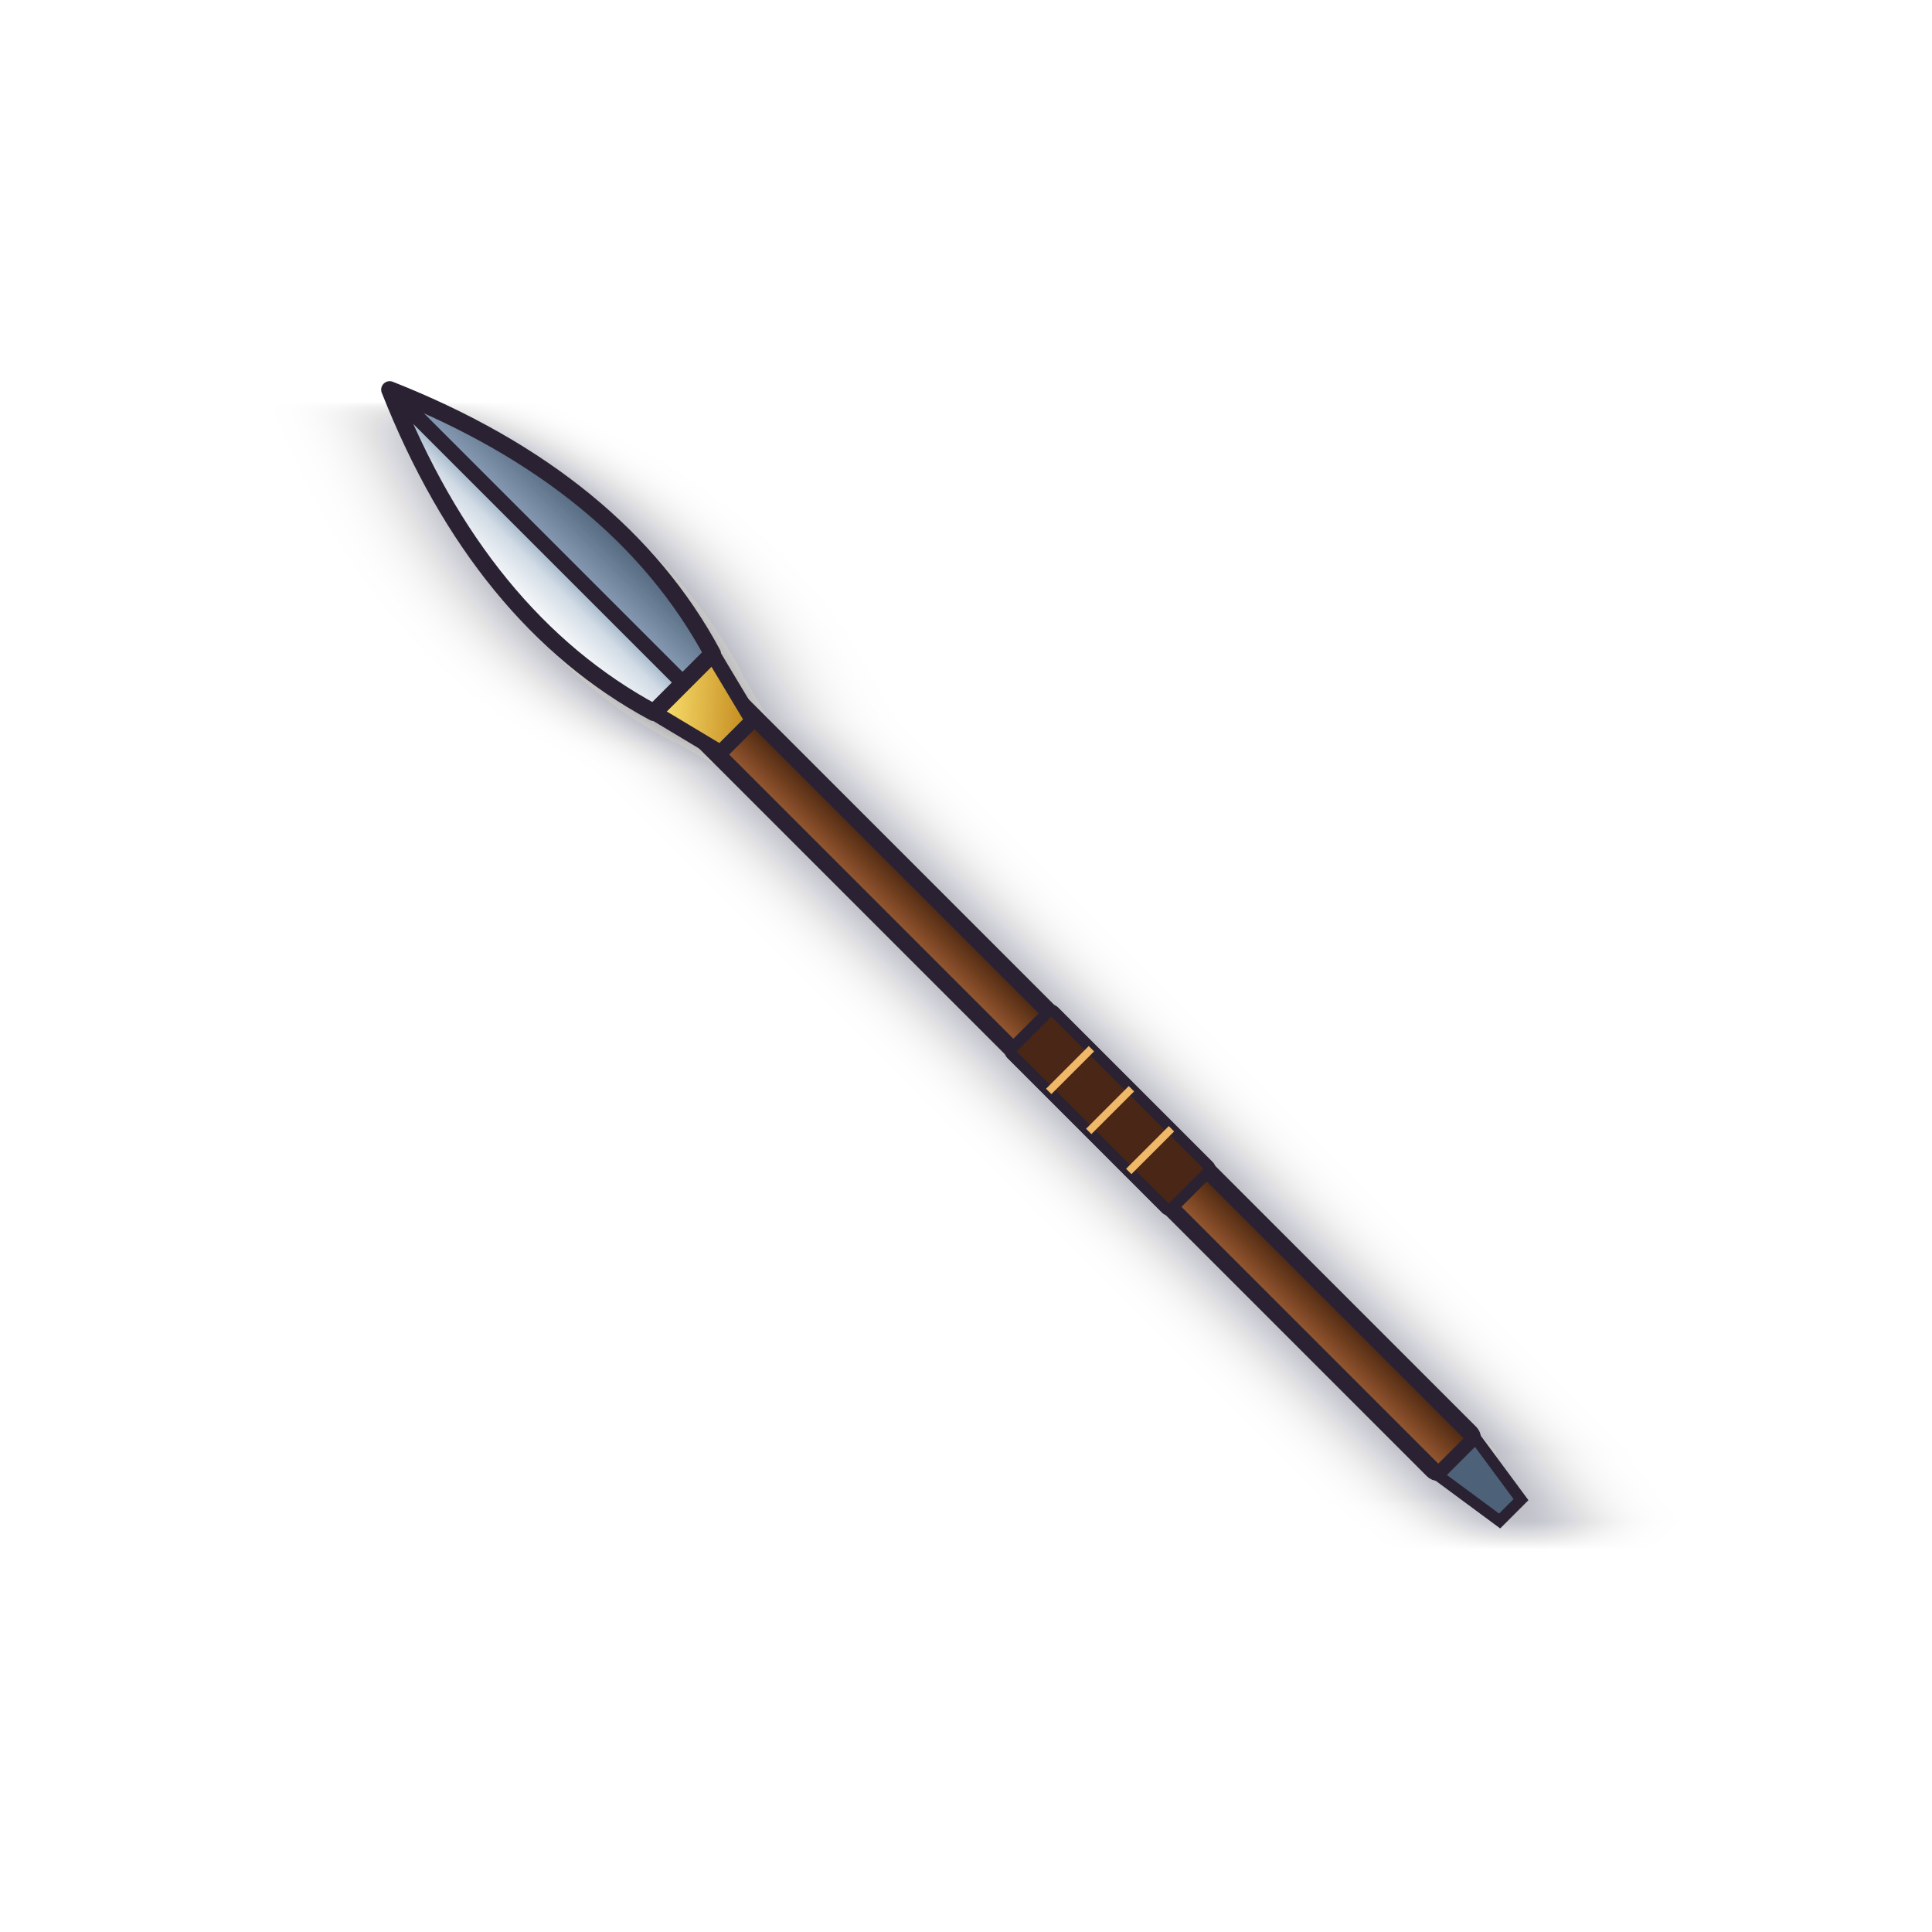
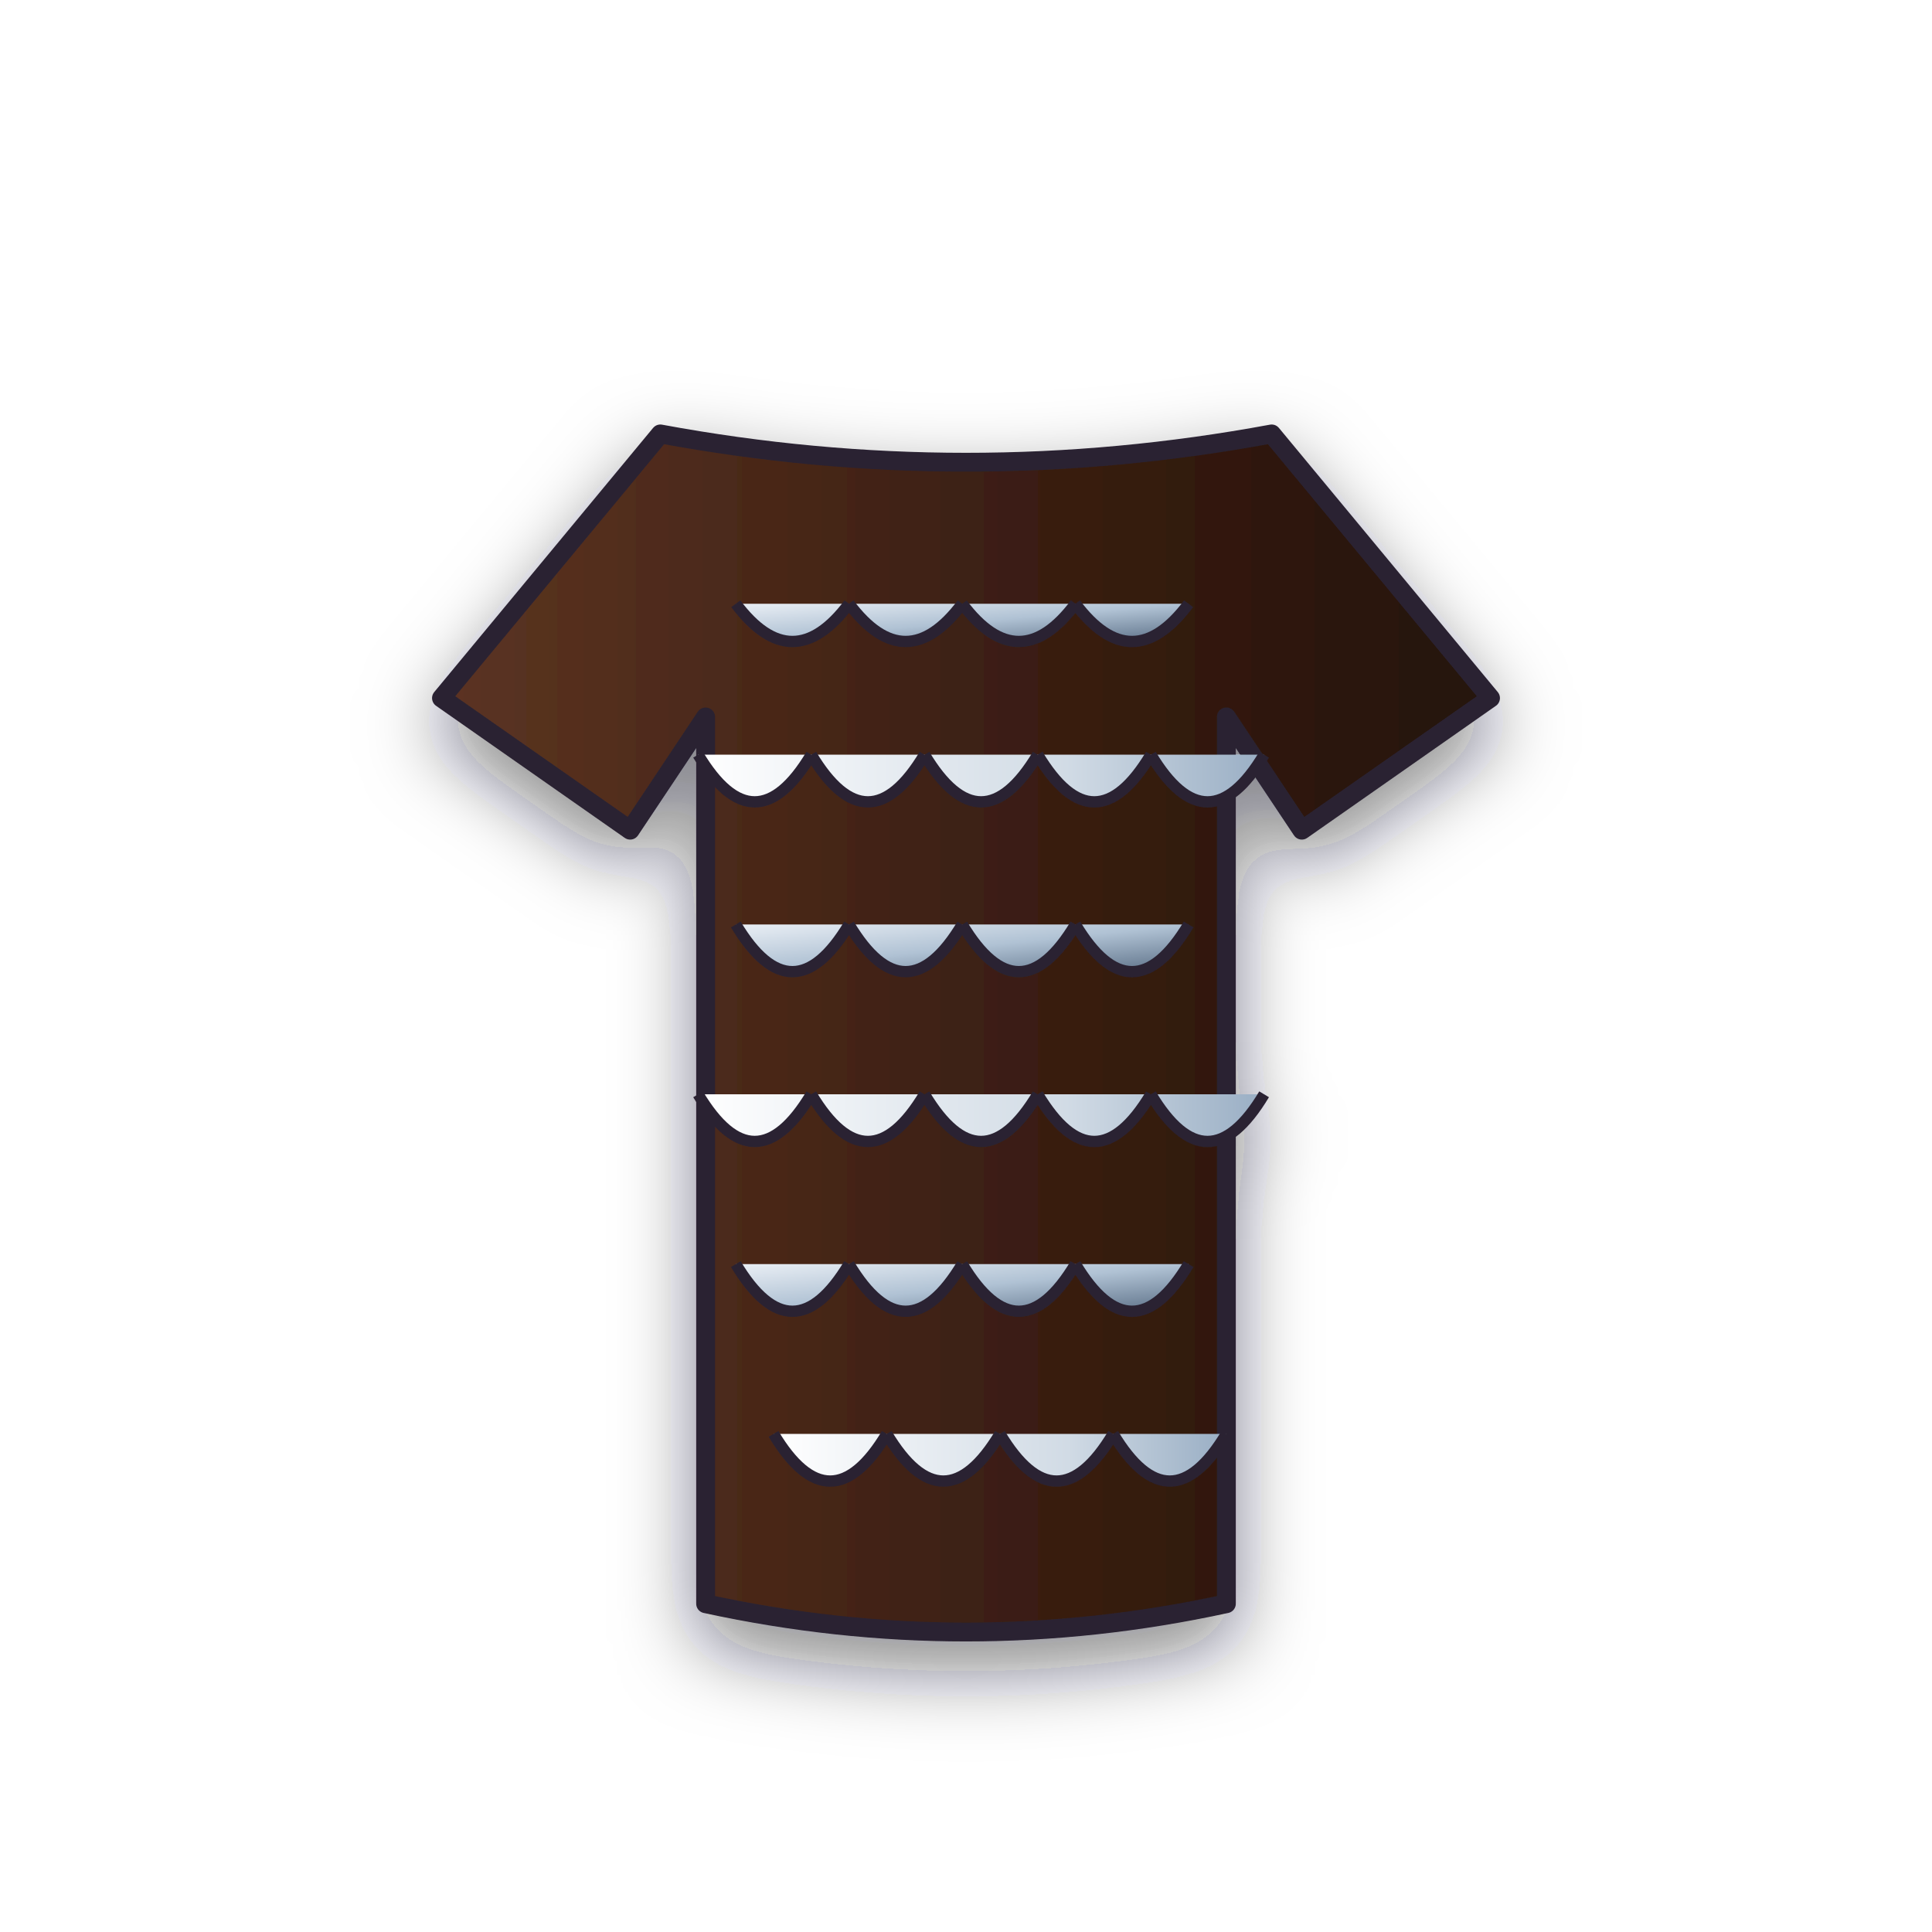
<svg xmlns="http://www.w3.org/2000/svg" viewBox="0 0 512 512" width="100%" height="100%">
  <defs>
    <filter id="drop-shadow" x="-20%" y="-20%" width="140%" height="140%">
      <feDropShadow dx="0" dy="8" stdDeviation="10" flood-color="#120c1f" flood-opacity="0.5" />
    </filter>
    <filter id="glow-purple" x="-20%" y="-20%" width="140%" height="140%">
      <feGaussianBlur stdDeviation="6" result="blur" />
      <feComposite in="SourceGraphic" in2="blur" operator="over" />
    </filter>
    <linearGradient id="blade-light" x1="0%" y1="0%" x2="100%" y2="0%">
      <stop offset="0%" stop-color="#ffffff" />
      <stop offset="65%" stop-color="#d1dbe5" />
      <stop offset="100%" stop-color="#99aec4" />
    </linearGradient>
    <linearGradient id="blade-dark" x1="0%" y1="0%" x2="100%" y2="0%">
      <stop offset="0%" stop-color="#8ba0b8" />
      <stop offset="100%" stop-color="#4e6278" />
    </linearGradient>
    <linearGradient id="gold-grad" x1="0%" y1="0%" x2="100%" y2="100%">
      <stop offset="0%" stop-color="#fff176" />
      <stop offset="50%" stop-color="#f5b324" />
      <stop offset="100%" stop-color="#945f21" />
    </linearGradient>
    <linearGradient id="brass-grad" x1="0%" y1="0%" x2="100%" y2="100%">
      <stop offset="0%" stop-color="#ffe875" />
      <stop offset="100%" stop-color="#b8780e" />
    </linearGradient>
    <linearGradient id="wood-grad" x1="0%" y1="0%" x2="100%" y2="0%">
      <stop offset="0%" stop-color="#a06037" />
      <stop offset="50%" stop-color="#734020" />
      <stop offset="100%" stop-color="#42220f" />
    </linearGradient>
    <linearGradient id="leather-grad" x1="0%" y1="0%" x2="100%" y2="0%">
      <stop offset="0%" stop-color="#5c3422" />
      <stop offset="50%" stop-color="#3d2013" />
      <stop offset="100%" stop-color="#241108" />
    </linearGradient>
    <linearGradient id="leather-light" x1="0%" y1="0%" x2="100%" y2="100%">
      <stop offset="0%" stop-color="#8a5238" />
      <stop offset="100%" stop-color="#5c3422" />
    </linearGradient>
    <linearGradient id="leather-dark" x1="0%" y1="0%" x2="100%" y2="100%">
      <stop offset="0%" stop-color="#3b2014" />
      <stop offset="100%" stop-color="#1c0d06" />
    </linearGradient>
    <linearGradient id="cloth-grad" x1="0%" y1="0%" x2="100%" y2="100%">
      <stop offset="0%" stop-color="#d9b88f" />
      <stop offset="50%" stop-color="#ab875a" />
      <stop offset="100%" stop-color="#6e502c" />
    </linearGradient>
    <linearGradient id="fur-grad" x1="0%" y1="0%" x2="100%" y2="100%">
      <stop offset="0%" stop-color="#e0d7cd" />
      <stop offset="60%" stop-color="#998777" />
      <stop offset="100%" stop-color="#4d4136" />
    </linearGradient>
    <linearGradient id="poison-grad" x1="0%" y1="0%" x2="100%" y2="100%">
      <stop offset="0%" stop-color="#76ff03" />
      <stop offset="100%" stop-color="#33691e" />
    </linearGradient>
    <linearGradient id="ribbon-grad" x1="0%" y1="0%" x2="100%" y2="100%">
      <stop offset="0%" stop-color="#ff4d4d" />
      <stop offset="70%" stop-color="#cc1133" />
      <stop offset="100%" stop-color="#7a001e" />
    </linearGradient>
    <radialGradient id="liquid-red" cx="40%" cy="40%" r="60%">
      <stop offset="0%" stop-color="#ff6b8b" />
      <stop offset="50%" stop-color="#ff1a40" />
      <stop offset="90%" stop-color="#b30024" />
      <stop offset="100%" stop-color="#660012" />
    </radialGradient>
    <radialGradient id="liquid-ruby" cx="45%" cy="40%" r="55%">
      <stop offset="0%" stop-color="#ffffff" />
      <stop offset="25%" stop-color="#ff758c" />
      <stop offset="60%" stop-color="#ff1244" />
      <stop offset="90%" stop-color="#990022" />
      <stop offset="100%" stop-color="#4a000f" />
    </radialGradient>
    <radialGradient id="fire-liquid" cx="50%" cy="60%" r="55%">
      <stop offset="0%" stop-color="#fff59d" />
      <stop offset="35%" stop-color="#ffb74d" />
      <stop offset="70%" stop-color="#ff5722" />
      <stop offset="100%" stop-color="#b71c1c" />
    </radialGradient>
    <linearGradient id="glass-shine" x1="0%" y1="0%" x2="100%" y2="100%">
      <stop offset="0%" stop-color="#ffffff" stop-opacity="0.8" />
      <stop offset="30%" stop-color="#ffffff" stop-opacity="0.3" />
      <stop offset="100%" stop-color="#ffffff" stop-opacity="0.0" />
    </linearGradient>
    <linearGradient id="cork-grad" x1="0%" y1="0%" x2="100%" y2="100%">
      <stop offset="0%" stop-color="#c9915c" />
      <stop offset="100%" stop-color="#7a4e28" />
    </linearGradient>
    <linearGradient id="parchment" x1="0%" y1="0%" x2="100%" y2="100%">
      <stop offset="0%" stop-color="#fff9d9" />
      <stop offset="60%" stop-color="#ebd89b" />
      <stop offset="100%" stop-color="#c4af6e" />
    </linearGradient>
    <linearGradient id="parchment-dark" x1="0%" y1="0%" x2="100%" y2="100%">
      <stop offset="0%" stop-color="#b8a15c" />
      <stop offset="100%" stop-color="#786328" />
    </linearGradient>
    <linearGradient id="steel-rim" x1="0%" y1="0%" x2="100%" y2="100%">
      <stop offset="0%" stop-color="#eaeff5" />
      <stop offset="50%" stop-color="#b0c2d4" />
      <stop offset="100%" stop-color="#5a6e85" />
    </linearGradient>
    <linearGradient id="shield-field-left" x1="0%" y1="0%" x2="100%" y2="100%">
      <stop offset="0%" stop-color="#2a52be" />
      <stop offset="100%" stop-color="#142866" />
    </linearGradient>
    <linearGradient id="shield-field-right" x1="0%" y1="0%" x2="100%" y2="100%">
      <stop offset="0%" stop-color="#d93838" />
      <stop offset="100%" stop-color="#731414" />
    </linearGradient>
    <linearGradient id="horn-grad" x1="0%" y1="0%" x2="100%" y2="100%">
      <stop offset="0%" stop-color="#f5e6d3" />
      <stop offset="100%" stop-color="#8a735c" />
    </linearGradient>
    <linearGradient id="feather-grad" x1="0%" y1="0%" x2="100%" y2="100%">
      <stop offset="0%" stop-color="#ff5252" />
      <stop offset="100%" stop-color="#880e4f" />
    </linearGradient>
  </defs>
-   <g filter="url(#drop-shadow)" transform="rotate(-45 256 256)">
-     <rect x="249" y="160" width="14" height="280" rx="2" fill="url(#wood-grad)" stroke="#2a2333" stroke-width="4.5" />
-     <polygon points="249,440 263,440 260,460 252,460" fill="#4e6278" stroke="#2a2333" stroke-width="3" />
-     <g fill="#4a2818" stroke="#2a2333" stroke-width="3">
-       <rect x="248" y="280" width="16" height="60" rx="1" />
-       <line x1="248" y1="295" x2="264" y2="295" stroke="#f0b869" stroke-width="2" />
-       <line x1="248" y1="310" x2="264" y2="310" stroke="#f0b869" stroke-width="2" />
-       <line x1="248" y1="325" x2="264" y2="325" stroke="#f0b869" stroke-width="2" />
+   <g filter="url(#drop-shadow)">
+     <path d="M 175,115 Q 256,130 337,115 L 395,185 L 345,220 L 325,190 L 325,425 Q 256,440 187,425 L 187,190 L 167,220 L 117,185 Z" fill="url(#leather-grad)" stroke="#2a2333" stroke-width="5" stroke-linejoin="round" />
+     <g stroke="#2a2333" stroke-width="3" stroke-linejoin="round">
+       <path d="M 195,160 Q 210,180 225,160 M 225,160 Q 240,180 255,160 M 255,160 Q 270,180 285,160 M 285,160 Q 300,180 315,160" fill="url(#steel-rim)" />
+       <path d="M 185,200 Q 200,225 215,200 M 215,200 Q 230,225 245,200 M 245,200 Q 260,225 275,200 M 275,200 Q 290,225 305,200 M 305,200 Q 320,225 335,200" fill="url(#blade-light)" />
+       <path d="M 195,245 Q 210,270 225,245 M 225,245 Q 240,270 255,245 M 255,245 Q 270,270 285,245 M 285,245 Q 300,270 315,245" fill="url(#steel-rim)" />
+       <path d="M 185,290 Q 200,315 215,290 M 215,290 Q 230,315 245,290 M 245,290 Q 260,315 275,290 M 275,290 Q 290,315 305,290 M 305,290 Q 320,315 335,290" fill="url(#blade-light)" />
+       <path d="M 195,335 Q 210,360 225,335 M 225,335 Q 240,360 255,335 M 255,335 Q 270,360 285,335 M 285,335 Q 300,360 315,335" fill="url(#steel-rim)" />
+       <path d="M 205,380 Q 220,405 235,380 M 235,380 Q 250,405 265,380 M 265,380 Q 280,405 295,380 M 295,380 Q 310,405 325,380" fill="url(#blade-light)" />
    </g>
-     <polygon points="245,150 267,150 262,170 250,170" fill="url(#brass-grad)" stroke="#2a2333" stroke-width="4" />
-     <path d="M 256,40 Q 230,100 245,150 L 256,150 Z" fill="url(#blade-light)" />
-     <path d="M 256,40 Q 282,100 267,150 L 256,150 Z" fill="url(#blade-dark)" />
-     <line x1="256" y1="45" x2="256" y2="150" stroke="#2a2333" stroke-width="4" />
-     <path d="M 256,40 Q 230,100 245,150 L 267,150 Q 282,100 256,40 Z" fill="none" stroke="#2a2333" stroke-width="4.5" stroke-linejoin="round" />
  </g>
</svg>
